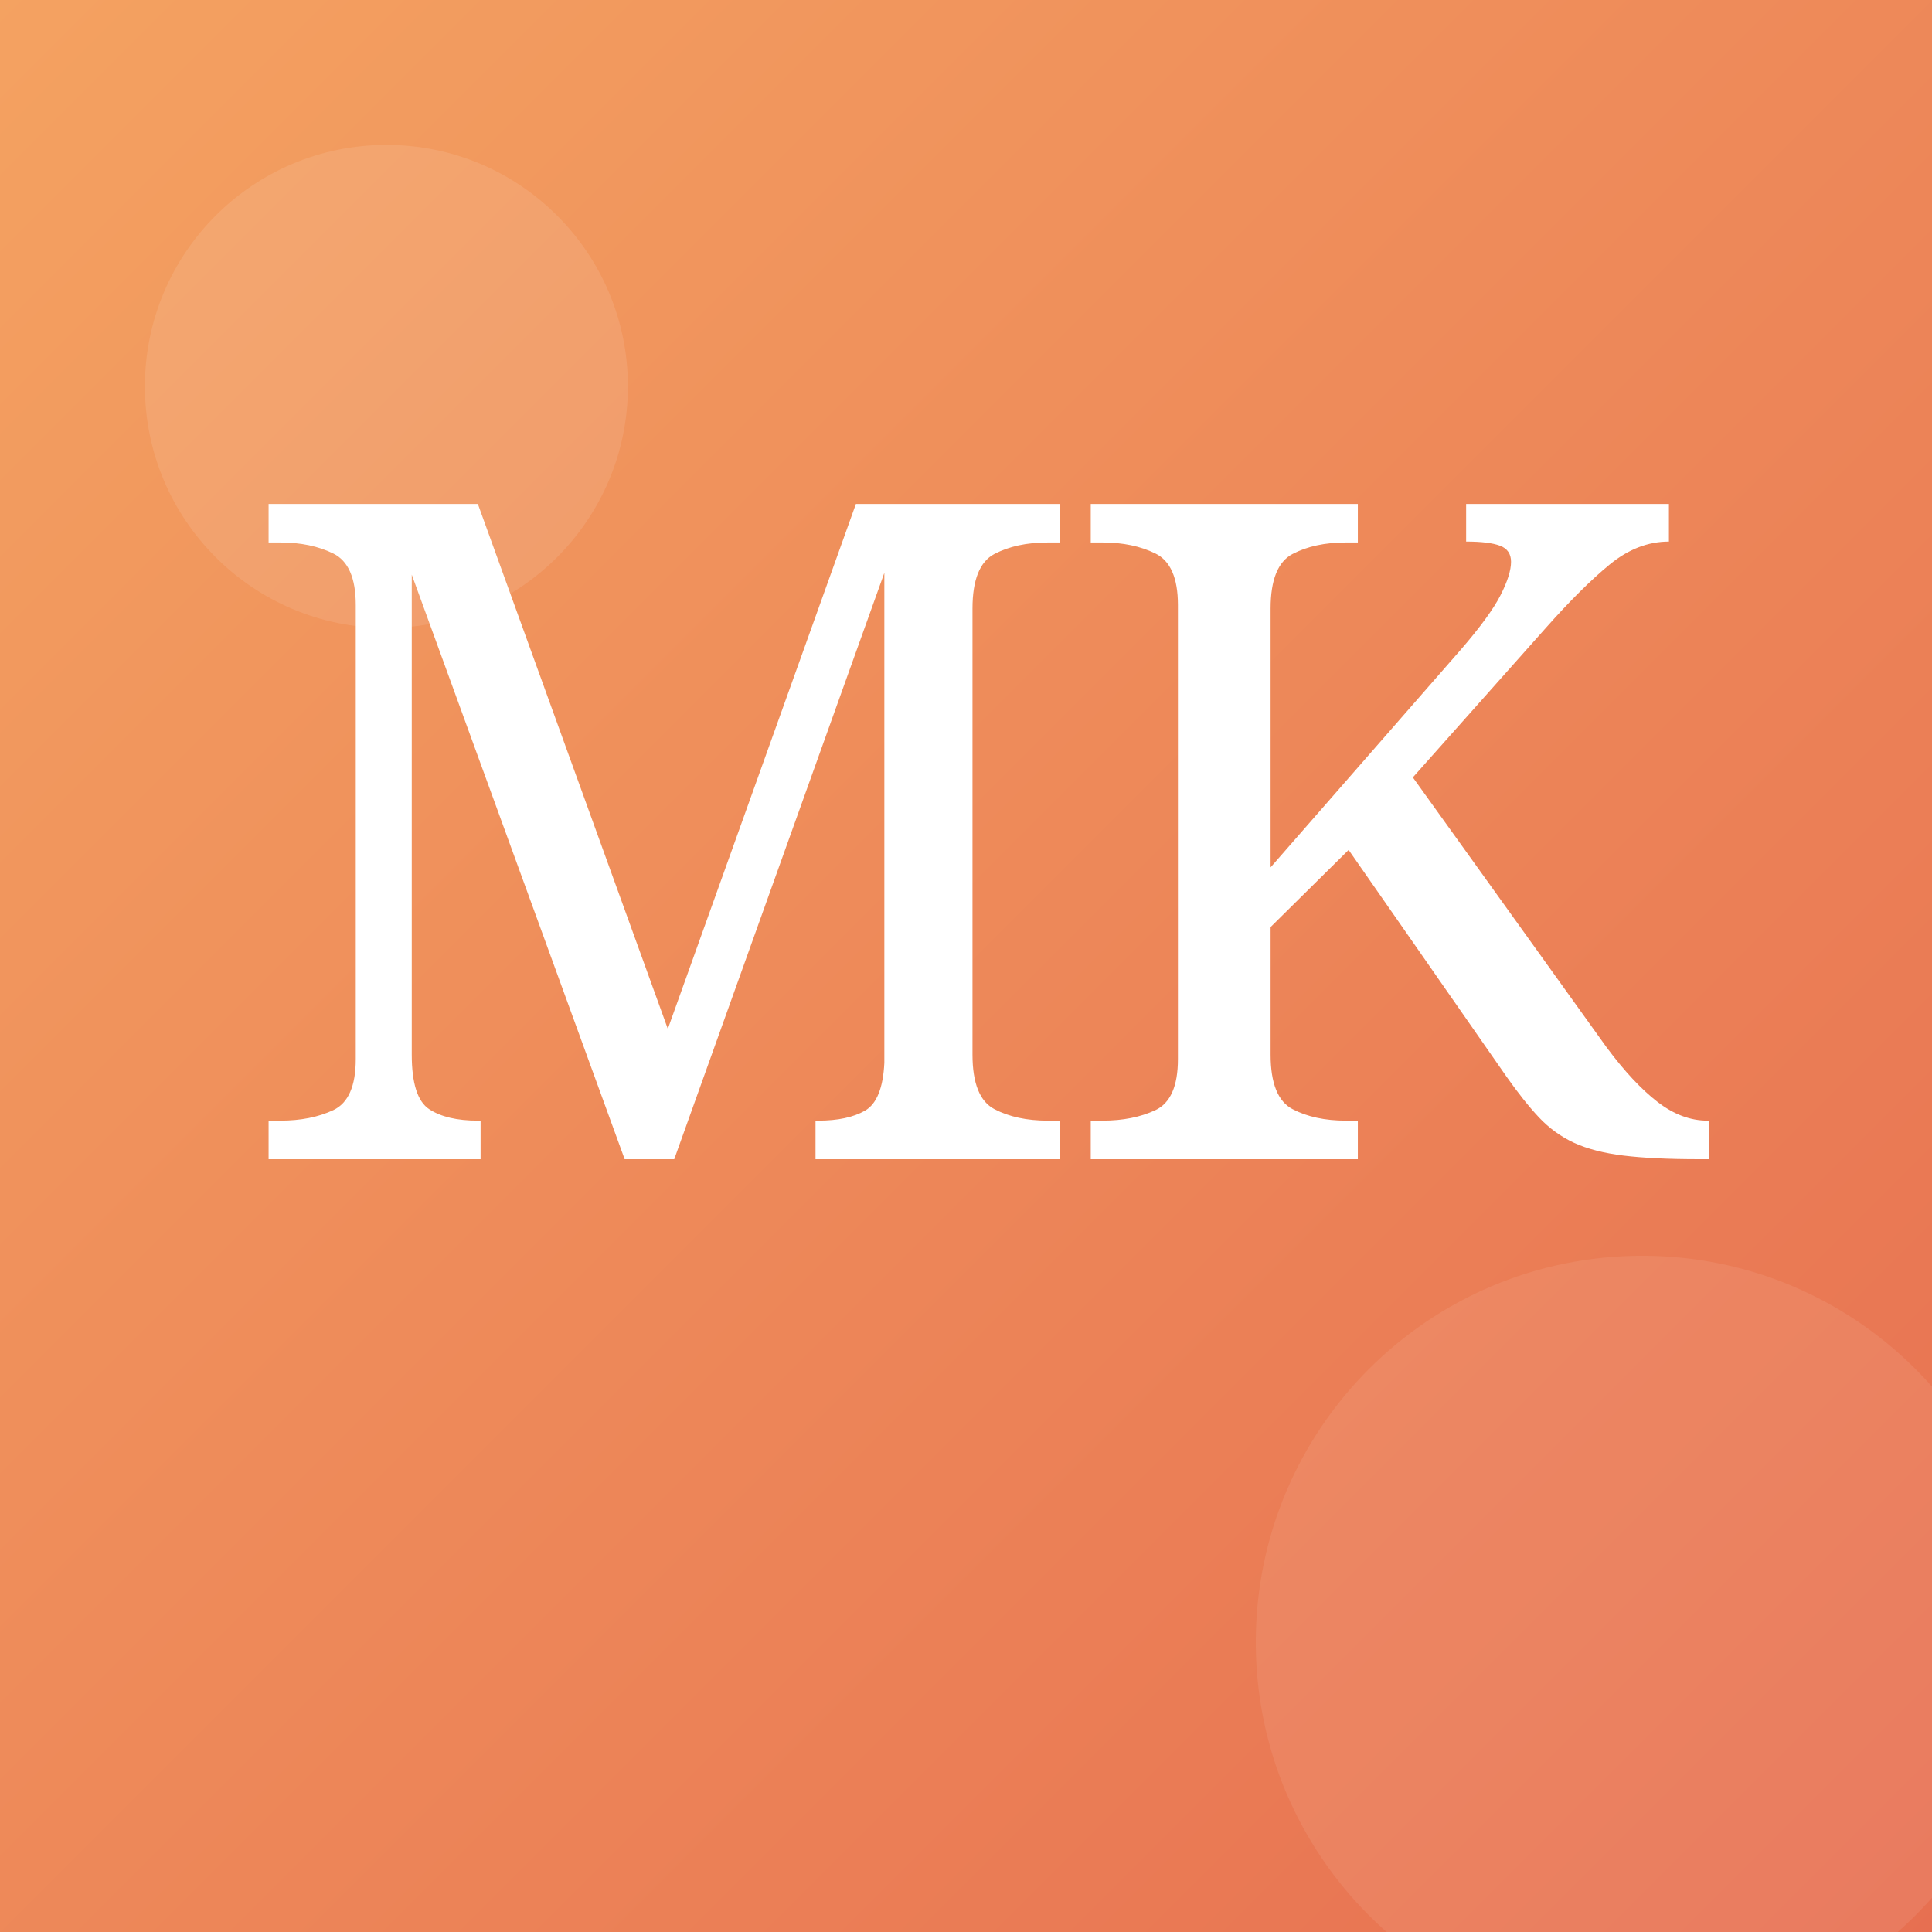
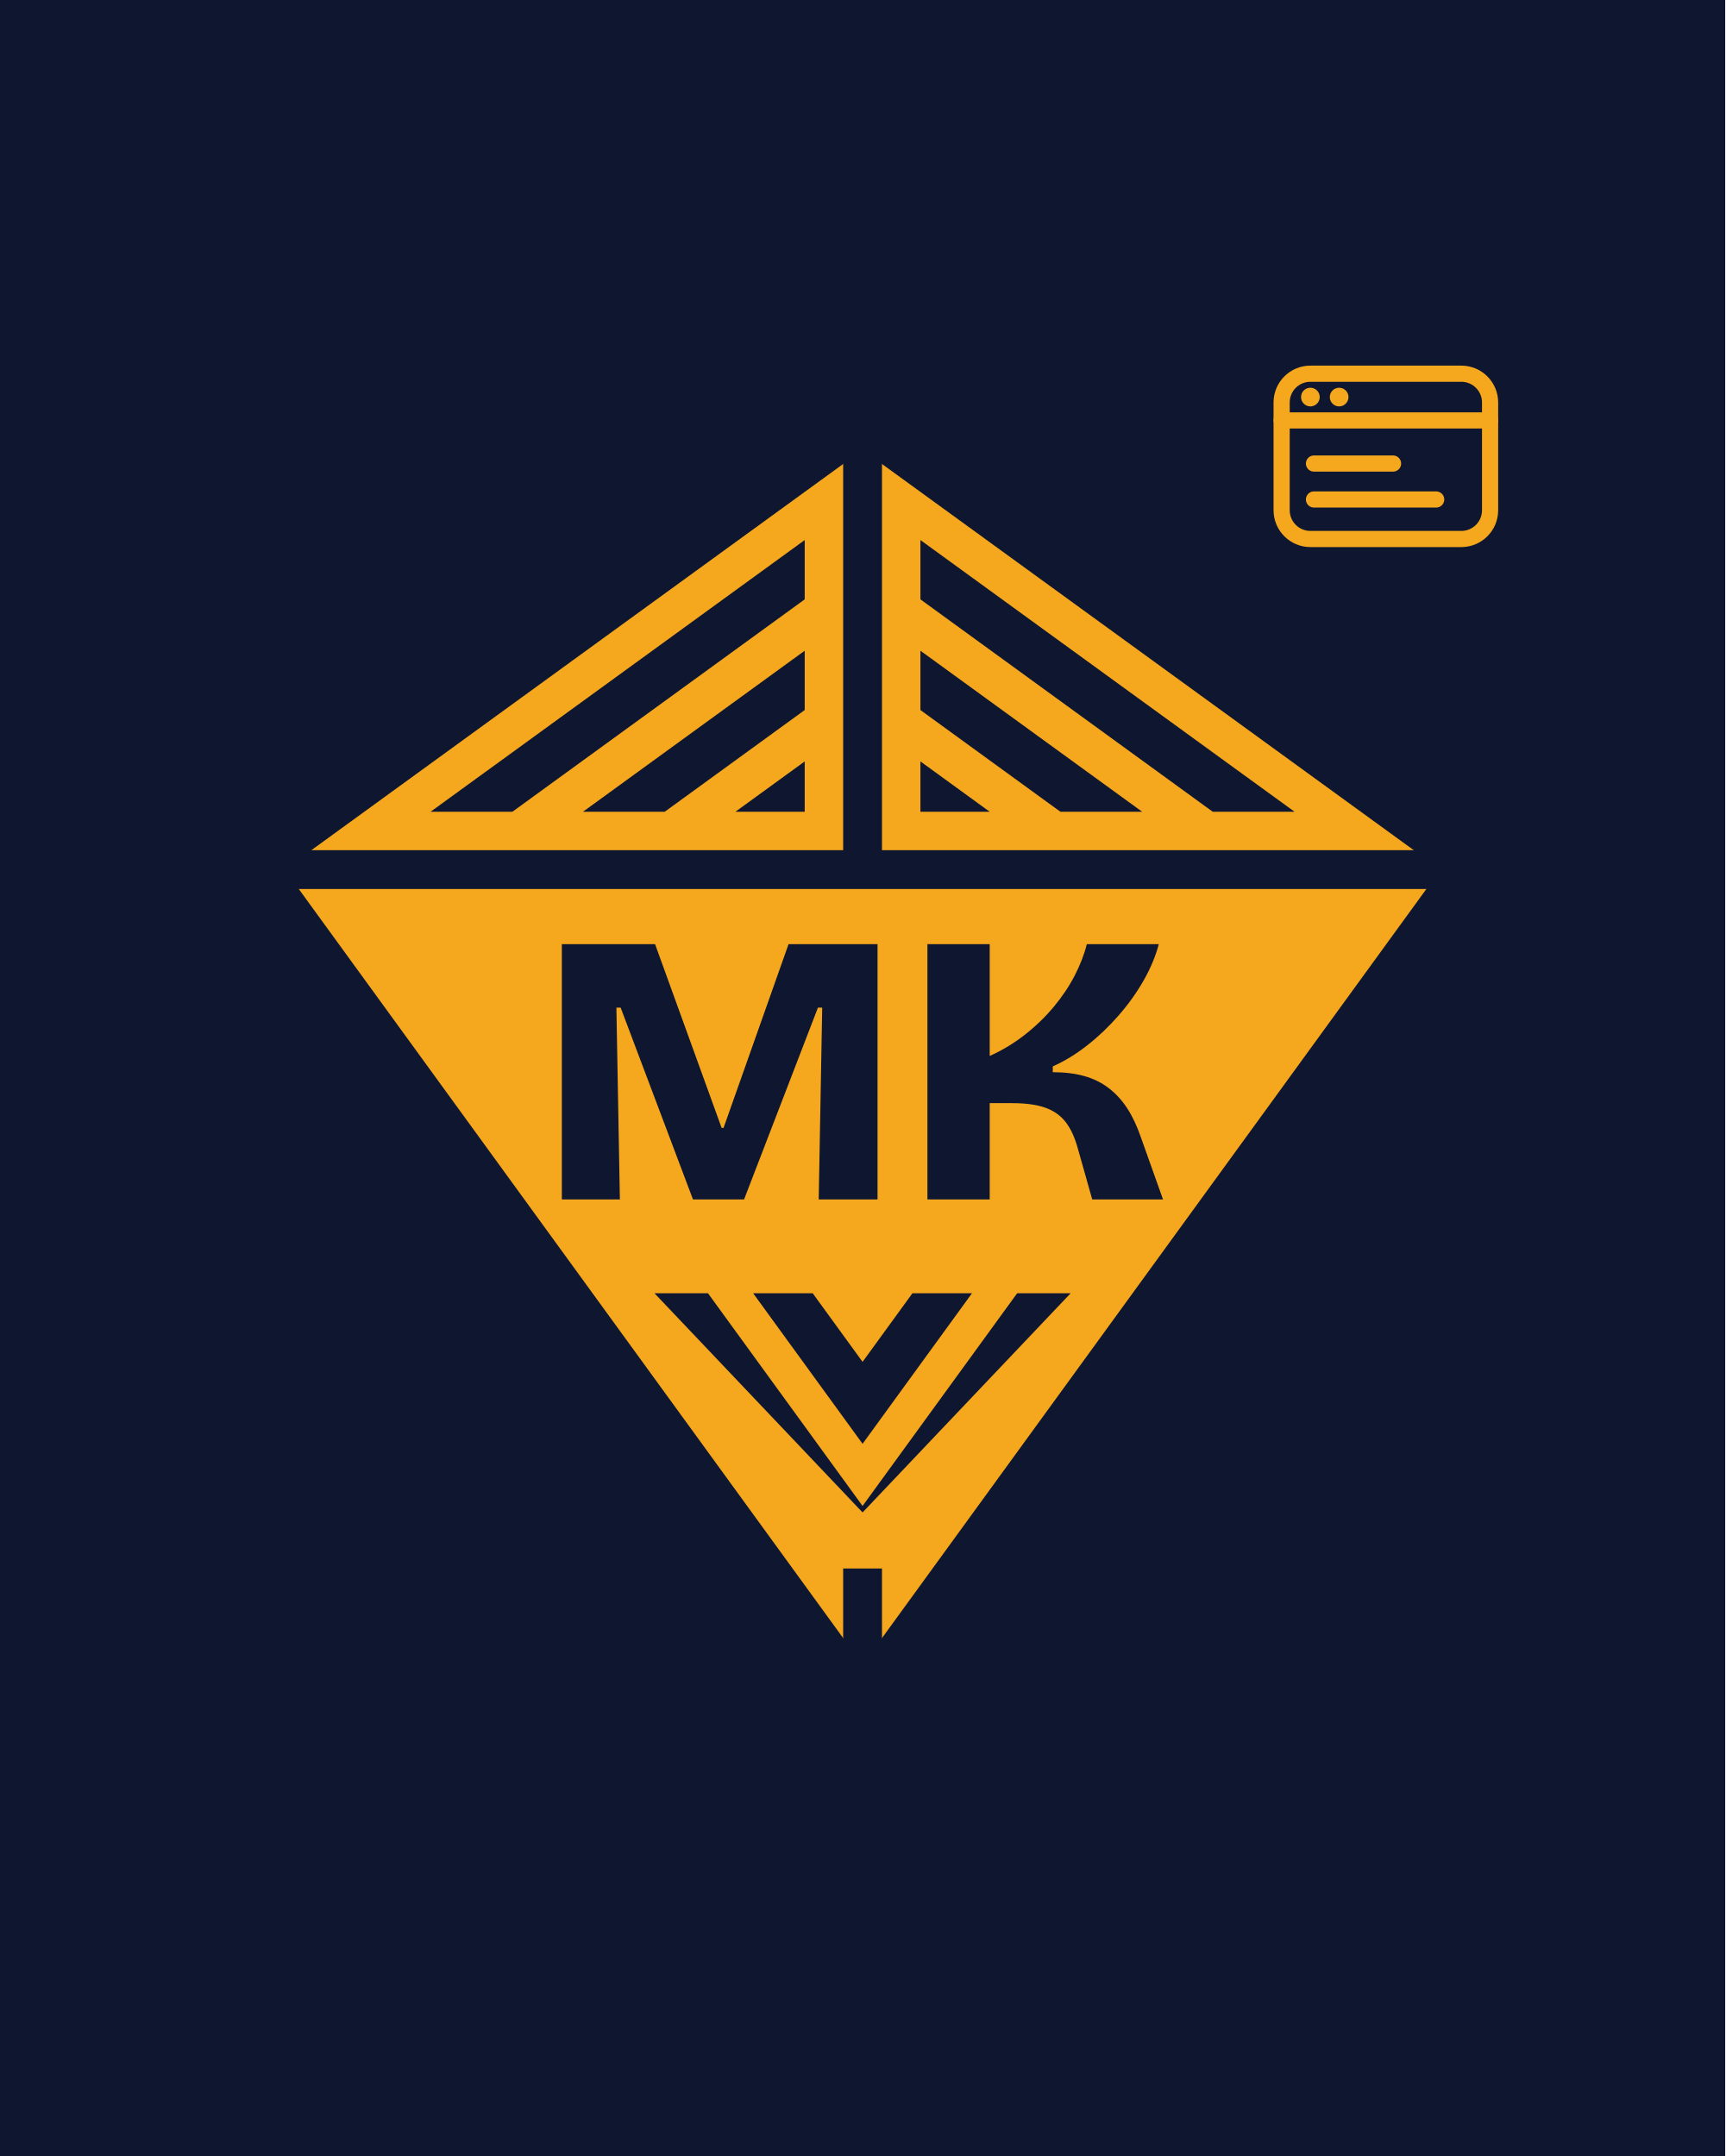
- <svg xmlns="http://www.w3.org/2000/svg" viewBox="0 0 400 400" width="400" height="400">
+ <svg xmlns="http://www.w3.org/2000/svg" viewBox="0 0 480 600" width="480" height="600">
  <defs>
-     <linearGradient id="g4" x1="0%" y1="0%" x2="100%" y2="100%">
-       <stop offset="0%" stop-color="#F4A261" />
-       <stop offset="100%" stop-color="#E76F51" />
-     </linearGradient>
+     <clipPath id="u">
+       <path d="M223.9 150.1L223.9 225.9L119.6 225.9ZM256.1 150.1L360.4 225.9L256.1 225.9Z" />
+     </clipPath>
+     <clipPath id="l">
+       <path d="M182.1 359.9L297.9 359.9L240 420.9Z" />
+     </clipPath>
  </defs>
-   <rect width="400" height="400" fill="url(#g4)" />
-   <circle cx="80" cy="80" r="50" fill="rgba(255,255,255,0.10)" />
-   <circle cx="340" cy="340" r="80" fill="rgba(255,255,255,0.08)" />
-   <text x="200" y="240" font-family="'Fraunces', Georgia, serif" font-size="190" font-weight="500" fill="white" text-anchor="middle" letter-spacing="-8">MK</text>
+   <rect width="480" height="600" fill="#0E1630" />
+   <path fill="#F5A71E" d="M240 125.2L400.8 242L240 463.3L79.2 242Z" />
+   <path fill="#0E1630" d="M79.2 236.6H400.8V247.4H79.2ZM234.6 125.2H245.4V242H234.6ZM234.6 436.5H245.4V463.3H234.6Z" />
+   <path fill="#0E1630" clip-path="url(#u)" d="M-81.6 372.2L240 138.6L561.6 372.2V388.8L240 155.1L-81.6 388.8ZM-81.6 403L240 169.4L561.6 403V419.6L240 185.9L-81.6 419.6ZM-81.6 433.9L240 200.2L561.6 433.9V450.4L240 216.8L-81.6 450.4ZM-81.6 464.7L240 231L561.6 464.7V481.2L240 247.6L-81.6 481.2Z" />
+   <path fill="#0E1630" clip-path="url(#l)" d="M79.2 220.6L240 441.9L400.8 220.6V197.8L240 419.1L79.2 197.8ZM79.2 180.5L240 401.8L400.8 180.5V157.7L240 379L79.2 157.7Z" />
+   <path fill="#0E1630" transform="translate(148.9 333.8) scale(1.0764)" d="M6.9 0V-66H31L48.2 -18.5H48.7L65.5 -66H88.5V0H73.3L74.2 -49.6H73.1L54 0H40.8L22.1 -49.6H21L21.9 0ZM101.4 0V-66H117.5V-37.1Q122.4 -39.3 126.6 -42.6Q130.8 -45.9 134.05 -49.8Q137.3 -53.7 139.45 -57.85Q141.6 -62 142.6 -66H161.2Q160 -61.4 157.3 -56.65Q154.6 -51.9 150.8 -47.55Q147 -43.2 142.65 -39.8Q138.3 -36.4 133.8 -34.4V-32.9Q138.4 -32.9 141.95 -31.9Q145.5 -30.9 148.25 -28.8Q151 -26.7 153.05 -23.55Q155.1 -20.4 156.6 -16L162.3 0H144L140.3 -13.1Q139.1 -17.5 137.1 -20.05Q135.1 -22.6 131.8 -23.75Q128.5 -24.9 123.3 -24.9H117.5V0Z" />
+   <g fill="none" stroke="#F5A71E" stroke-width="4.5" stroke-linecap="round" stroke-linejoin="round" transform="translate(353.6 96)">
+     <rect x="3" y="8" width="58" height="46" rx="8" />
+     <path d="M3 21H61" />
+     <path d="M12 33H34M12 43H46" />
+   </g>
+   <g fill="#F5A71E" transform="translate(353.6 96)">
+     <circle cx="11" cy="14.5" r="2.6" />
+     <circle cx="19" cy="14.5" r="2.6" />
+   </g>
</svg>
